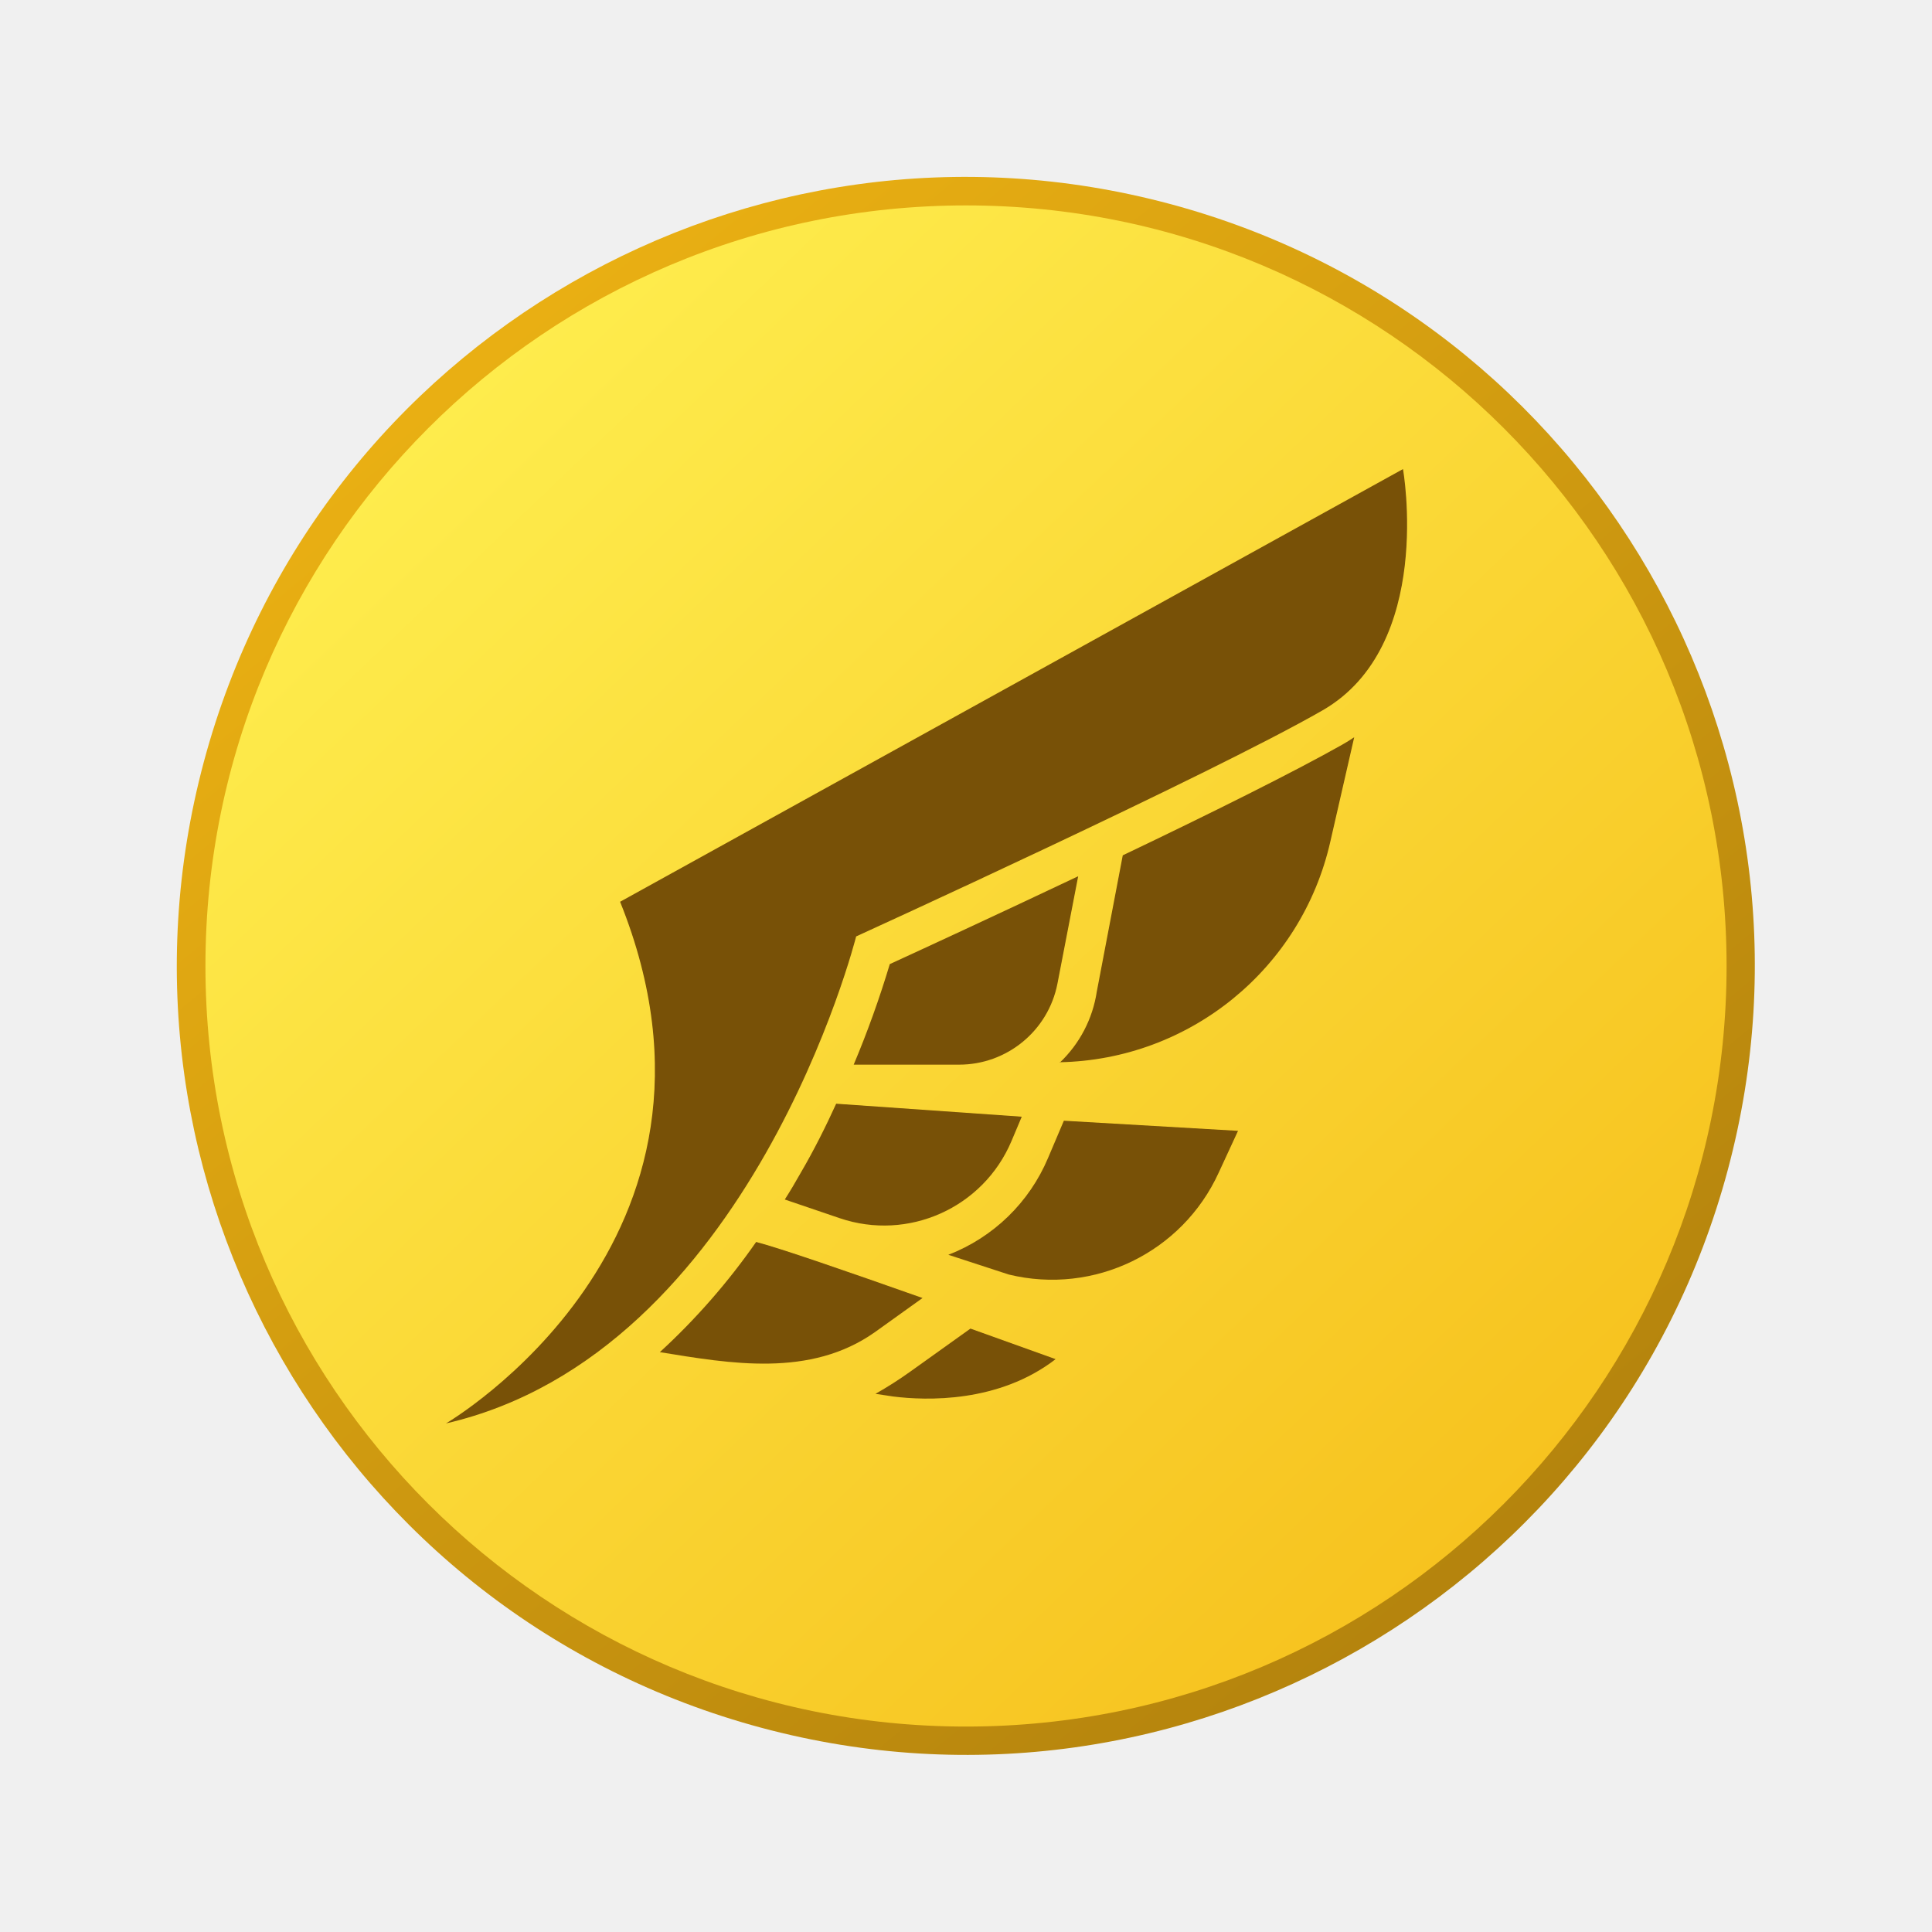
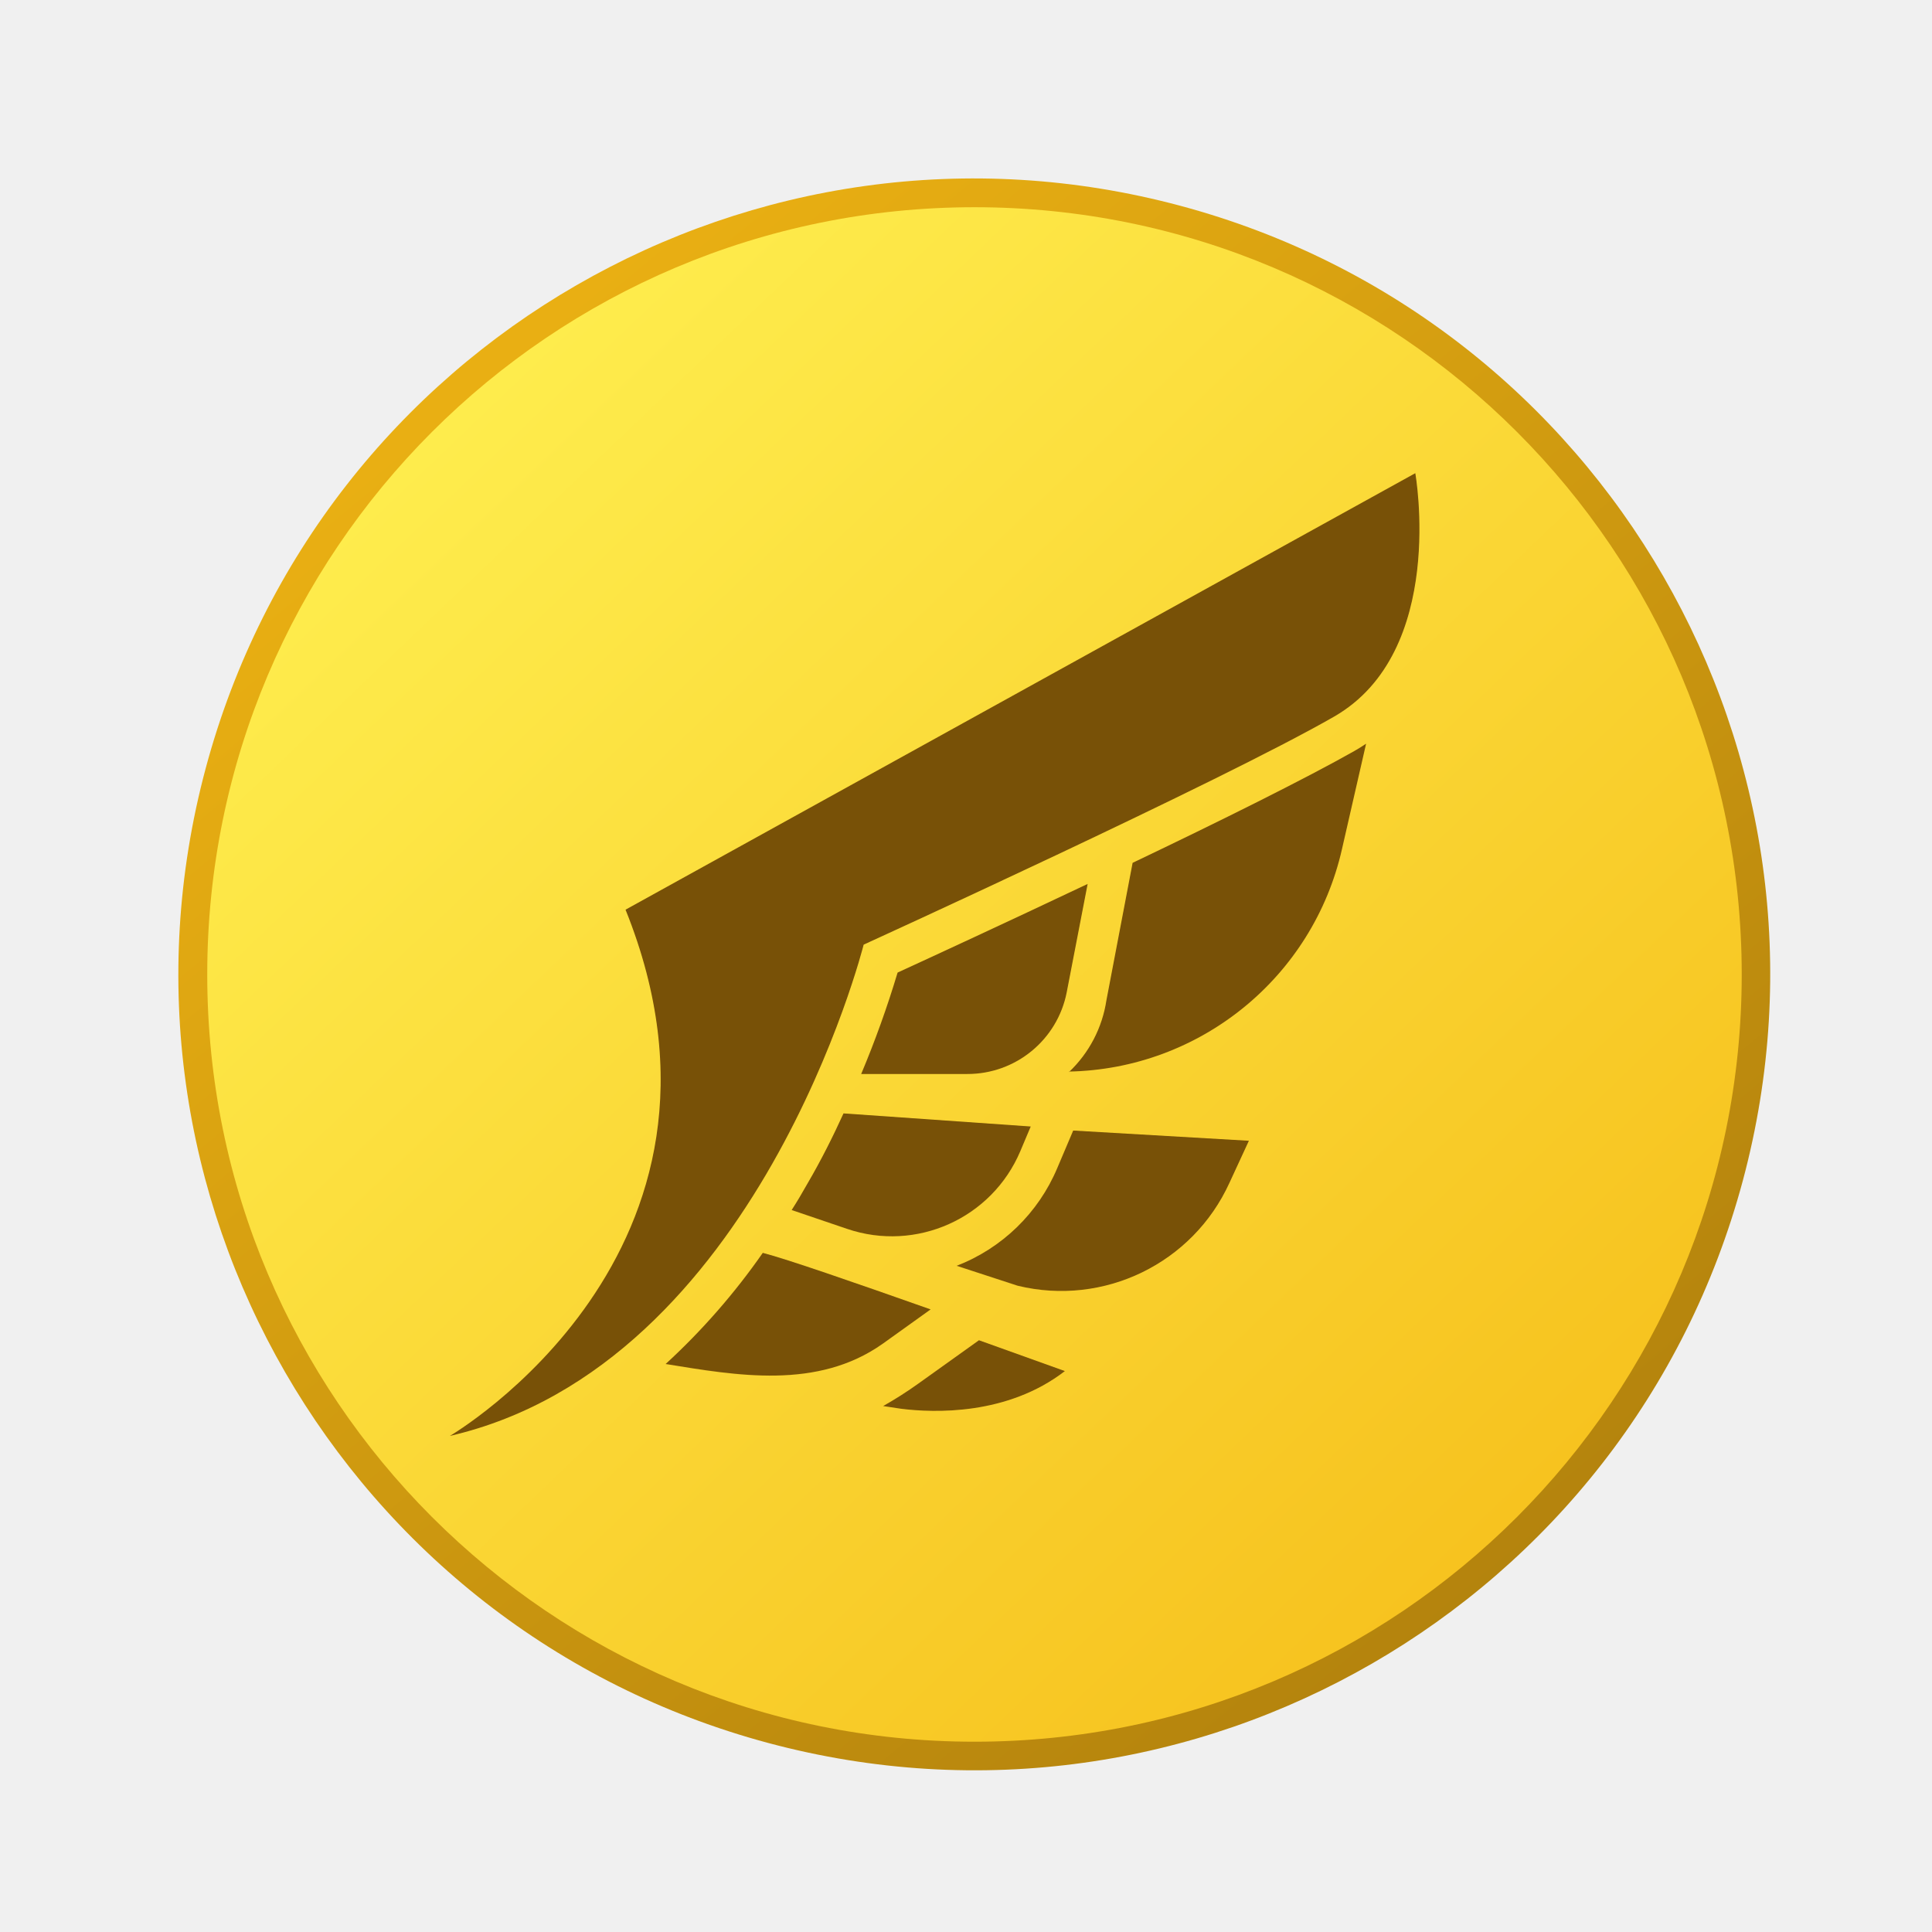
- <svg xmlns="http://www.w3.org/2000/svg" id="Group_1050" data-name="Group 1050" width="97.851" height="97.851" viewBox="0 0 97.851 97.851">
+ <svg xmlns="http://www.w3.org/2000/svg" id="Group_1050" data-name="Group 1050" width="97.851" height="97.851" viewBox="0 0 97 97">
  <defs>
    <linearGradient id="linear-gradient" x1="1.57" y1="-0.864" x2="0.131" y2="1.121" gradientUnits="objectBoundingBox">
      <stop offset="0" stop-color="#734e06" />
      <stop offset="1" stop-color="#f5b914" />
    </linearGradient>
    <linearGradient id="linear-gradient-2" x1="0.093" x2="1.047" y2="1" gradientUnits="objectBoundingBox">
      <stop offset="0" stop-color="#fff253" />
      <stop offset="1" stop-color="#f5b914" />
    </linearGradient>
    <filter id="Path_2934">
      <feOffset dy="5" />
      <feFlood flood-opacity="0.161" result="color" />
      <feComposite operator="out" in="SourceGraphic" in2="blur" />
      <feComposite operator="in" in="color" />
      <feComposite operator="in" in2="SourceGraphic" />
    </filter>
    <filter id="Path_2935">
      <feOffset dy="5" />
      <feFlood flood-opacity="0.161" result="color-2" />
      <feComposite operator="out" in="SourceGraphic" in2="blur-2" />
      <feComposite operator="in" in="color-2" />
      <feComposite operator="in" in2="SourceGraphic" />
    </filter>
    <filter id="Path_2936">
      <feOffset dy="5" />
      <feFlood flood-opacity="0.161" result="color-3" />
      <feComposite operator="out" in="SourceGraphic" in2="blur-3" />
      <feComposite operator="in" in="color-3" />
      <feComposite operator="in" in2="SourceGraphic" />
    </filter>
    <filter id="Path_2937">
      <feOffset dy="5" />
      <feFlood flood-opacity="0.161" result="color-4" />
      <feComposite operator="out" in="SourceGraphic" in2="blur-4" />
      <feComposite operator="in" in="color-4" />
      <feComposite operator="in" in2="SourceGraphic" />
    </filter>
    <filter id="Path_2938">
      <feOffset dy="5" />
      <feFlood flood-opacity="0.161" result="color-5" />
      <feComposite operator="out" in="SourceGraphic" in2="blur-5" />
      <feComposite operator="in" in="color-5" />
      <feComposite operator="in" in2="SourceGraphic" />
    </filter>
    <filter id="Path_2939">
      <feOffset dy="5" />
      <feFlood flood-opacity="0.161" result="color-6" />
      <feComposite operator="out" in="SourceGraphic" in2="blur-6" />
      <feComposite operator="in" in="color-6" />
      <feComposite operator="in" in2="SourceGraphic" />
    </filter>
    <filter id="Path_2940">
      <feOffset dy="5" />
      <feFlood flood-opacity="0.161" result="color-7" />
      <feComposite operator="out" in="SourceGraphic" in2="blur-7" />
      <feComposite operator="in" in="color-7" />
      <feComposite operator="in" in2="SourceGraphic" />
    </filter>
  </defs>
  <circle id="Ellipse_236" data-name="Ellipse 236" cx="39.947" cy="39.947" r="39.947" transform="matrix(-0.259, 0.966, -0.966, -0.259, 97.851, 20.678)" fill="url(#linear-gradient)" />
  <circle id="Ellipse_235" data-name="Ellipse 235" cx="38.521" cy="38.521" r="38.521" transform="translate(10.405 10.404)" fill="url(#linear-gradient-2)" />
  <g id="Group_1051" data-name="Group 1051" transform="translate(-767.805 -91.243)">
    <g data-type="innerShadowGroup">
      <path id="Path_2934-2" data-name="Path 2934" d="M147.49,127.337s15.757-9.189,8.821-26.422L195.963,79s1.6,8.957-4.073,12.22-23.623,11.451-23.623,11.451S162.966,123.768,147.49,127.337Z" transform="translate(642.9 36)" fill="#8a5d08" />
      <g transform="matrix(1, 0, 0, 1, 767.81, 91.24)" filter="url(#Path_2934)">
        <path id="Path_2934-3" data-name="Path 2934" d="M147.49,127.337s15.757-9.189,8.821-26.422L195.963,79s1.6,8.957-4.073,12.22-23.623,11.451-23.623,11.451S162.966,123.768,147.49,127.337Z" transform="translate(-124.91 -55.24)" fill="#fff" />
      </g>
    </g>
    <g data-type="innerShadowGroup">
      <path id="Path_2935-2" data-name="Path 2935" d="M169.692,122.6c-.257.457-.521.906-.8,1.339l2.782.946a7,7,0,0,0,8.7-3.905l.521-1.235-9.4-.658C170.983,120.213,170.381,121.423,169.692,122.6Z" transform="translate(638.66 28.057)" fill="#8a5d08" />
      <g transform="matrix(1, 0, 0, 1, 767.81, 91.24)" filter="url(#Path_2935)">
        <path id="Path_2935-3" data-name="Path 2935" d="M169.692,122.6c-.257.457-.521.906-.8,1.339l2.782.946a7,7,0,0,0,8.7-3.905l.521-1.235-9.4-.658C170.983,120.213,170.381,121.423,169.692,122.6Z" transform="translate(-129.15 -63.19)" fill="#fff" />
      </g>
    </g>
    <g data-type="innerShadowGroup">
      <path id="Path_2936-2" data-name="Path 2936" d="M173.25,114.262h5.316a5.076,5.076,0,0,0,5-4.106l1.05-5.437c-4.114,1.949-7.882,3.689-9.542,4.45a50.7,50.7,0,0,1-1.828,5.092Z" transform="translate(637.796 30.904)" fill="#8a5d08" />
      <g transform="matrix(1, 0, 0, 1, 767.81, 91.24)" filter="url(#Path_2936)">
        <path id="Path_2936-3" data-name="Path 2936" d="M173.25,114.262h5.316a5.076,5.076,0,0,0,5-4.106l1.05-5.437c-4.114,1.949-7.882,3.689-9.542,4.45a50.7,50.7,0,0,1-1.828,5.092Z" transform="translate(-130.01 -60.34)" fill="#fff" />
      </g>
    </g>
    <g data-type="innerShadowGroup">
      <path id="Path_2937-2" data-name="Path 2937" d="M193.894,120.673l-8.821-.513-.8,1.884a9,9,0,0,1-5.052,4.907l3.063,1h0a9.278,9.278,0,0,0,10.633-5.164Z" transform="translate(636.613 27.845)" fill="#8a5d08" />
      <g transform="matrix(1, 0, 0, 1, 767.81, 91.24)" filter="url(#Path_2937)">
        <path id="Path_2937-3" data-name="Path 2937" d="M193.894,120.673l-8.821-.513-.8,1.884a9,9,0,0,1-5.052,4.907l3.063,1h0a9.278,9.278,0,0,0,10.633-5.164Z" transform="translate(-131.19 -63.4)" fill="#fff" />
      </g>
    </g>
    <g data-type="innerShadowGroup">
      <path id="Path_2938-2" data-name="Path 2938" d="M186.25,112.4a14.345,14.345,0,0,0,13.712-11.17l1.211-5.292c-.192.128-.393.257-.593.369-2.406,1.363-6.76,3.528-11.13,5.613l-1.315,6.9a6.247,6.247,0,0,1-1.884,3.608Z" transform="translate(635.22 32.644)" fill="#8a5d08" />
      <g transform="matrix(1, 0, 0, 1, 767.81, 91.24)" filter="url(#Path_2938)">
        <path id="Path_2938-3" data-name="Path 2938" d="M186.25,112.4a14.345,14.345,0,0,0,13.712-11.17l1.211-5.292c-.192.128-.393.257-.593.369-2.406,1.363-6.76,3.528-11.13,5.613l-1.315,6.9a6.247,6.247,0,0,1-1.884,3.608Z" transform="translate(-132.59 -58.6)" fill="#fff" />
      </g>
    </g>
    <g data-type="innerShadowGroup">
      <path id="Path_2939-2" data-name="Path 2939" d="M161,133.4c3.56.577,7.618,1.307,10.9-1.018l2.406-1.724c-3.793-1.339-7.217-2.526-8.428-2.839A33.807,33.807,0,0,1,161,133.4Z" transform="translate(640.223 26.327)" fill="#8a5d08" />
      <g transform="matrix(1, 0, 0, 1, 767.81, 91.24)" filter="url(#Path_2939)">
        <path id="Path_2939-3" data-name="Path 2939" d="M161,133.4c3.56.577,7.618,1.307,10.9-1.018l2.406-1.724c-3.793-1.339-7.217-2.526-8.428-2.839A33.807,33.807,0,0,1,161,133.4Z" transform="translate(-127.58 -64.92)" fill="#fff" />
      </g>
    </g>
    <g data-type="innerShadowGroup">
      <path id="Path_2940-2" data-name="Path 2940" d="M183.745,134.838l-4.314-1.548-3.039,2.173a19.485,19.485,0,0,1-1.772,1.131l.9.136C177.186,136.939,180.859,137.067,183.745,134.838Z" transform="translate(637.524 25.243)" fill="#8a5d08" />
      <g transform="matrix(1, 0, 0, 1, 767.81, 91.24)" filter="url(#Path_2940)">
        <path id="Path_2940-3" data-name="Path 2940" d="M183.745,134.838l-4.314-1.548-3.039,2.173a19.485,19.485,0,0,1-1.772,1.131l.9.136C177.186,136.939,180.859,137.067,183.745,134.838Z" transform="translate(-130.28 -66)" fill="#fff" />
      </g>
    </g>
  </g>
</svg>
